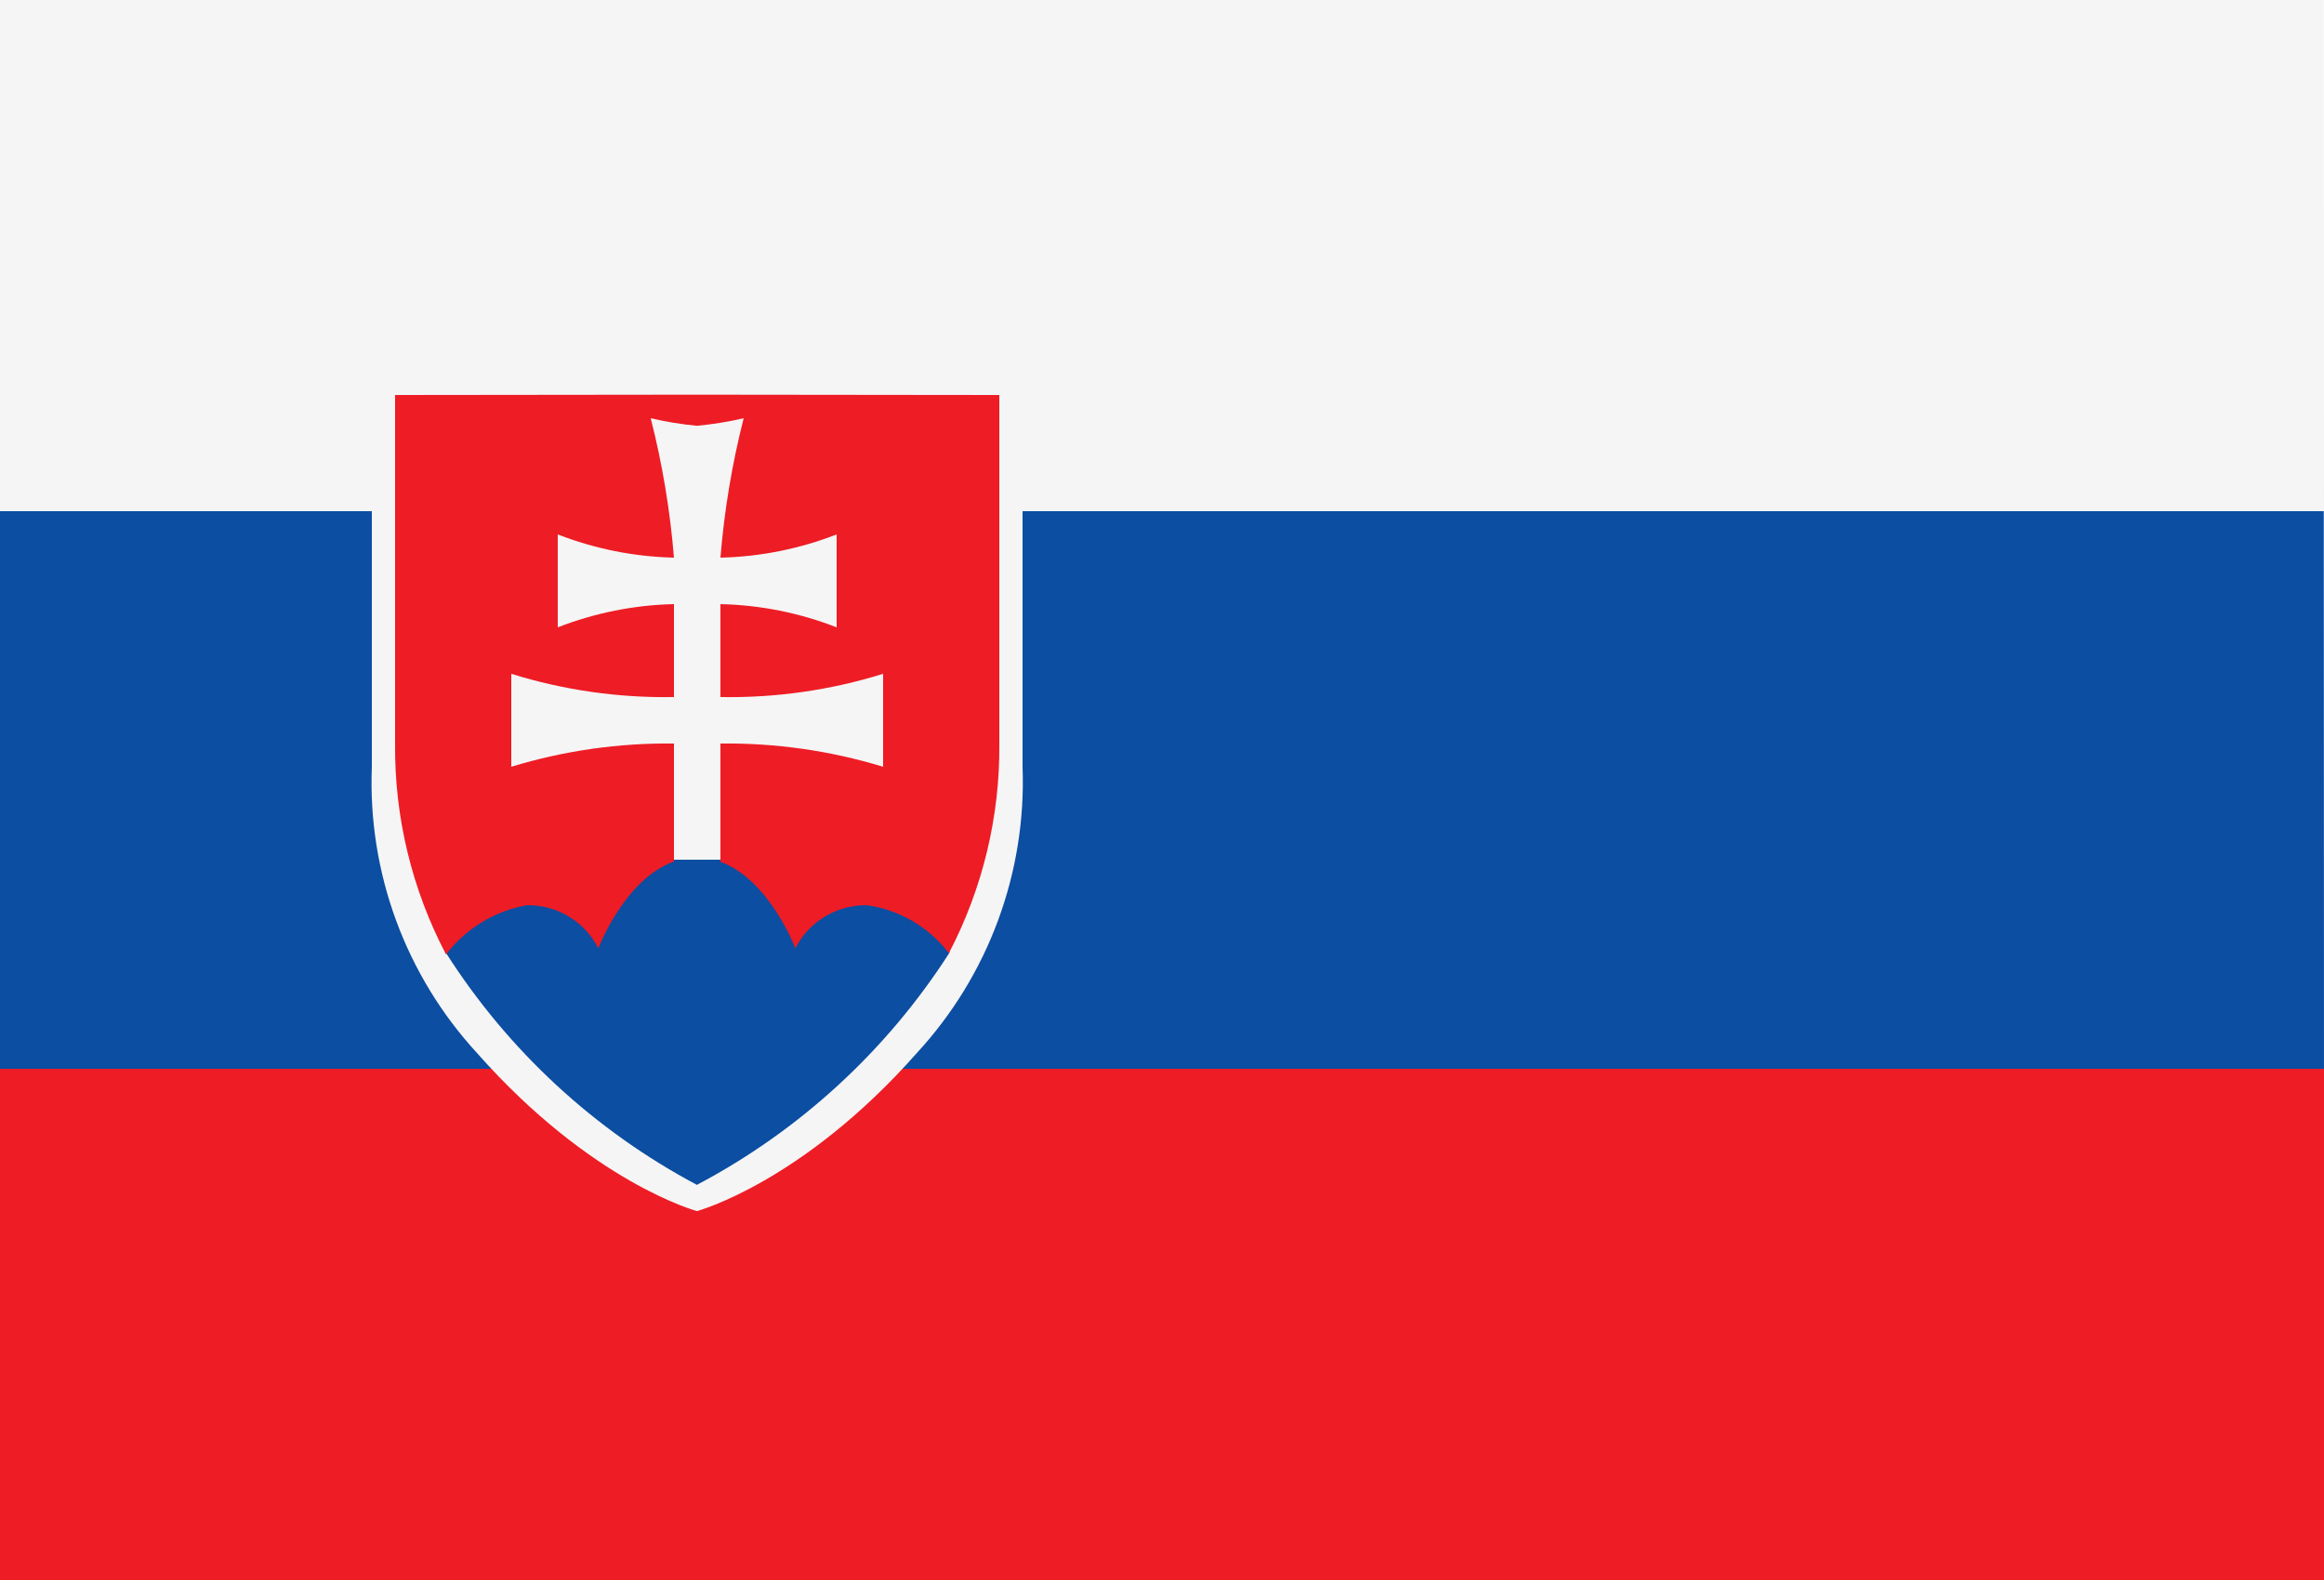
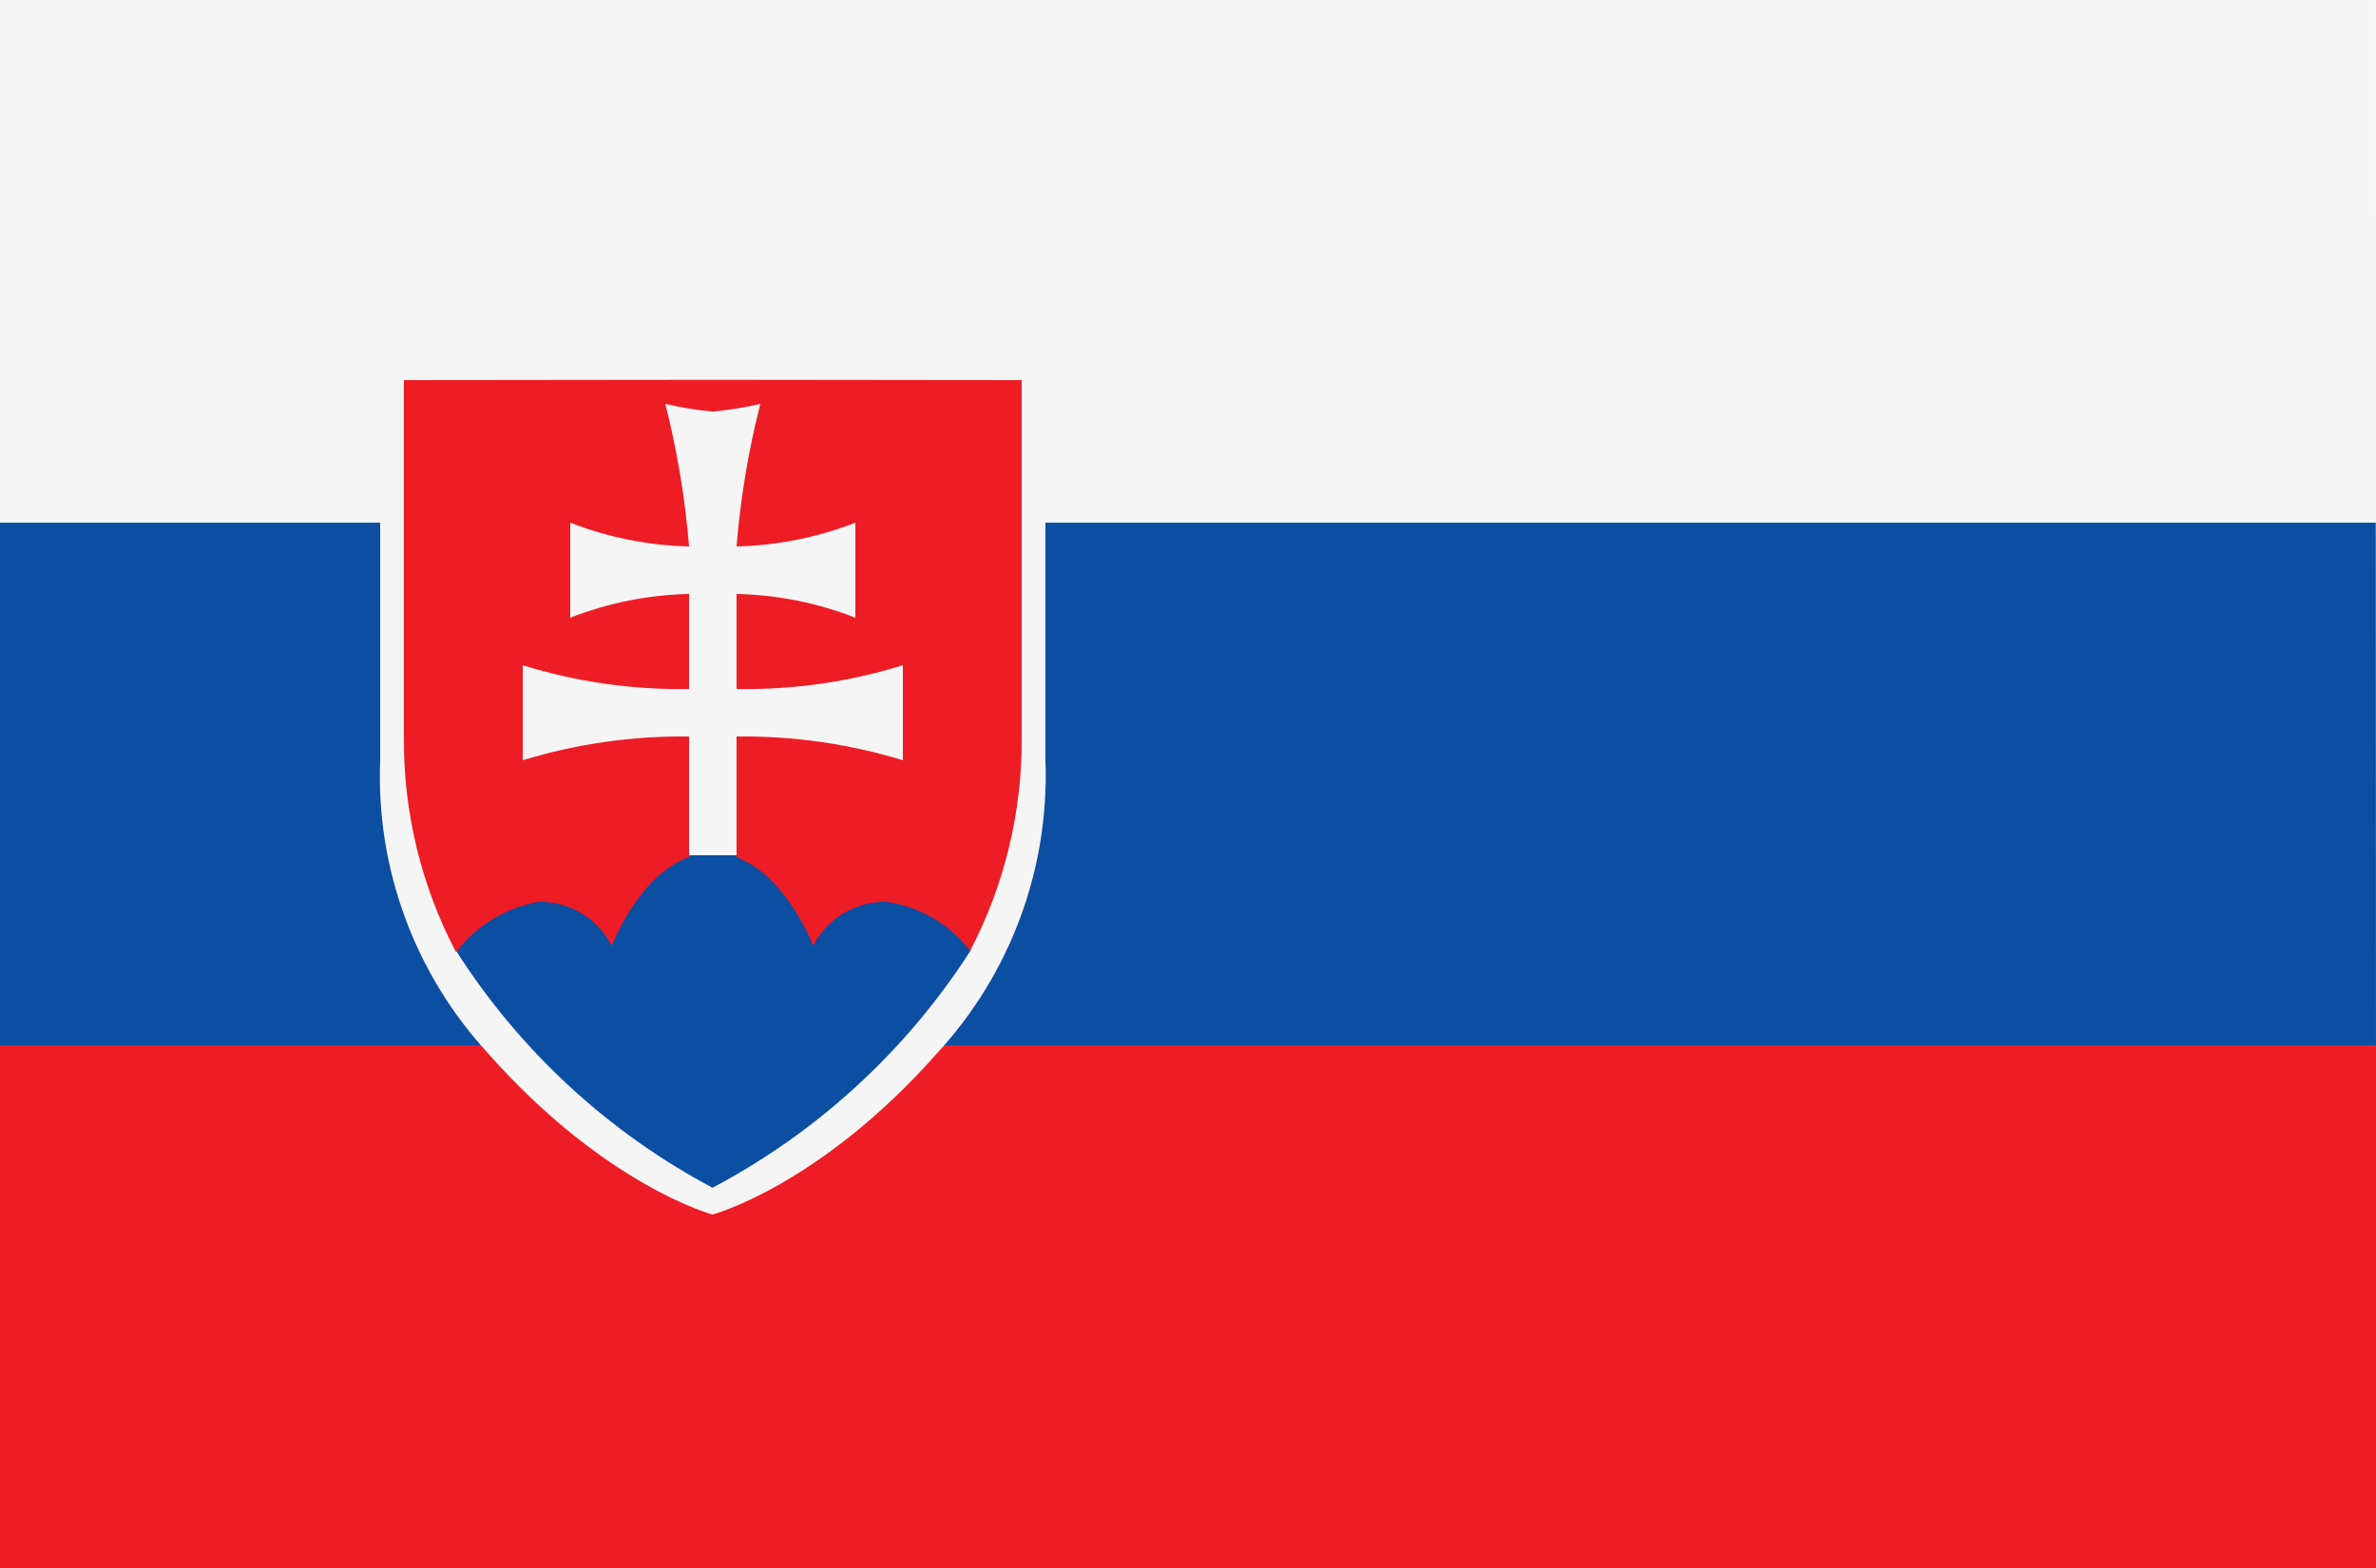
- <svg xmlns="http://www.w3.org/2000/svg" id="country_slovakia" width="100" height="68" viewBox="0 0 100 68">
+ <svg xmlns="http://www.w3.org/2000/svg" id="country_slovakia" width="100" height="66" viewBox="0 0 100 66">
  <defs>
    <style>
      .cls-1 {
        fill: #0b4ea2;
      }

      .cls-1, .cls-3, .cls-4 {
        fill-rule: evenodd;
      }

      .cls-2, .cls-4 {
        fill: #ee1c25;
      }

      .cls-3 {
        fill: #f5f5f5;
      }
    </style>
  </defs>
-   <path class="cls-1" d="M0,21H99.99L100,47H0V21Z" />
-   <rect class="cls-2" y="46" width="100" height="22" />
-   <path class="cls-3" d="M44,22V33a17.22,17.22,0,0,1-4.552,12.323c-4.932,5.585-9.46,6.8-9.46,6.8s-4.528-1.217-9.46-6.8A17.2,17.2,0,0,1,16,33V22H0V0H99.99L100,22H44Z" />
-   <path class="cls-1" d="M20,37a13.611,13.611,0,0,0-.813,4.007,28.866,28.866,0,0,0,10.8,9.987,29,29,0,0,0,10.866-9.987A12.56,12.56,0,0,0,40,37H20Z" />
-   <path class="cls-4" d="M40.828,41.026A5.361,5.361,0,0,0,37.3,38.959a3.4,3.4,0,0,0-3.077,1.853S33.107,37.86,31,37.089V32a23.019,23.019,0,0,1,7,1V29a22.266,22.266,0,0,1-7,1V26a14.667,14.667,0,0,1,5,1V23a14.69,14.69,0,0,1-5,1,36.274,36.274,0,0,1,1-6,15.257,15.257,0,0,1-2.011.325A14.793,14.793,0,0,1,28,18a36.254,36.254,0,0,1,1,6,14.7,14.7,0,0,1-5-1v4a14.665,14.665,0,0,1,5-1v4a22.266,22.266,0,0,1-7-1v4a23.019,23.019,0,0,1,7-1v5.078c-2.125.755-3.254,3.734-3.254,3.734a3.387,3.387,0,0,0-3.073-1.853,5.611,5.611,0,0,0-3.48,2.119A19.135,19.135,0,0,1,17,32V17l12.988-.014L43,17V32A19.1,19.1,0,0,1,40.828,41.026Z" />
+   <path class="cls-1" d="M0,20H99.99L100,46H0V20Z" />
+   <rect class="cls-2" y="44" width="100" height="22" />
+   <path class="cls-3" d="M44,22V32a17.22,17.22,0,0,1-4.552,12.323c-4.932,5.585-9.46,6.8-9.46,6.8s-4.528-1.217-9.46-6.8A17.2,17.2,0,0,1,16,32V22H0V0H99.99L100,22H44Z" />
+   <path class="cls-1" d="M20,36a13.611,13.611,0,0,0-.813,4.007,28.866,28.866,0,0,0,10.8,9.987,29,29,0,0,0,10.866-9.987A12.56,12.56,0,0,0,40,36H20Z" />
+   <path class="cls-4" d="M40.828,40.026A5.361,5.361,0,0,0,37.3,37.959a3.4,3.4,0,0,0-3.077,1.853S33.107,36.86,31,36.089V31a23.019,23.019,0,0,1,7,1V28a22.266,22.266,0,0,1-7,1V25a14.665,14.665,0,0,1,5,1V22a14.69,14.69,0,0,1-5,1,36.274,36.274,0,0,1,1-6,15.257,15.257,0,0,1-2.011.325A14.793,14.793,0,0,1,28,17a36.254,36.254,0,0,1,1,6,14.7,14.7,0,0,1-5-1v4a14.663,14.663,0,0,1,5-1v4a22.266,22.266,0,0,1-7-1v4a23.019,23.019,0,0,1,7-1v5.078c-2.125.755-3.254,3.734-3.254,3.734a3.387,3.387,0,0,0-3.073-1.853,5.611,5.611,0,0,0-3.48,2.119A19.135,19.135,0,0,1,17,31V16l12.988-.014L43,16V31A19.1,19.1,0,0,1,40.828,40.026Z" />
</svg>
